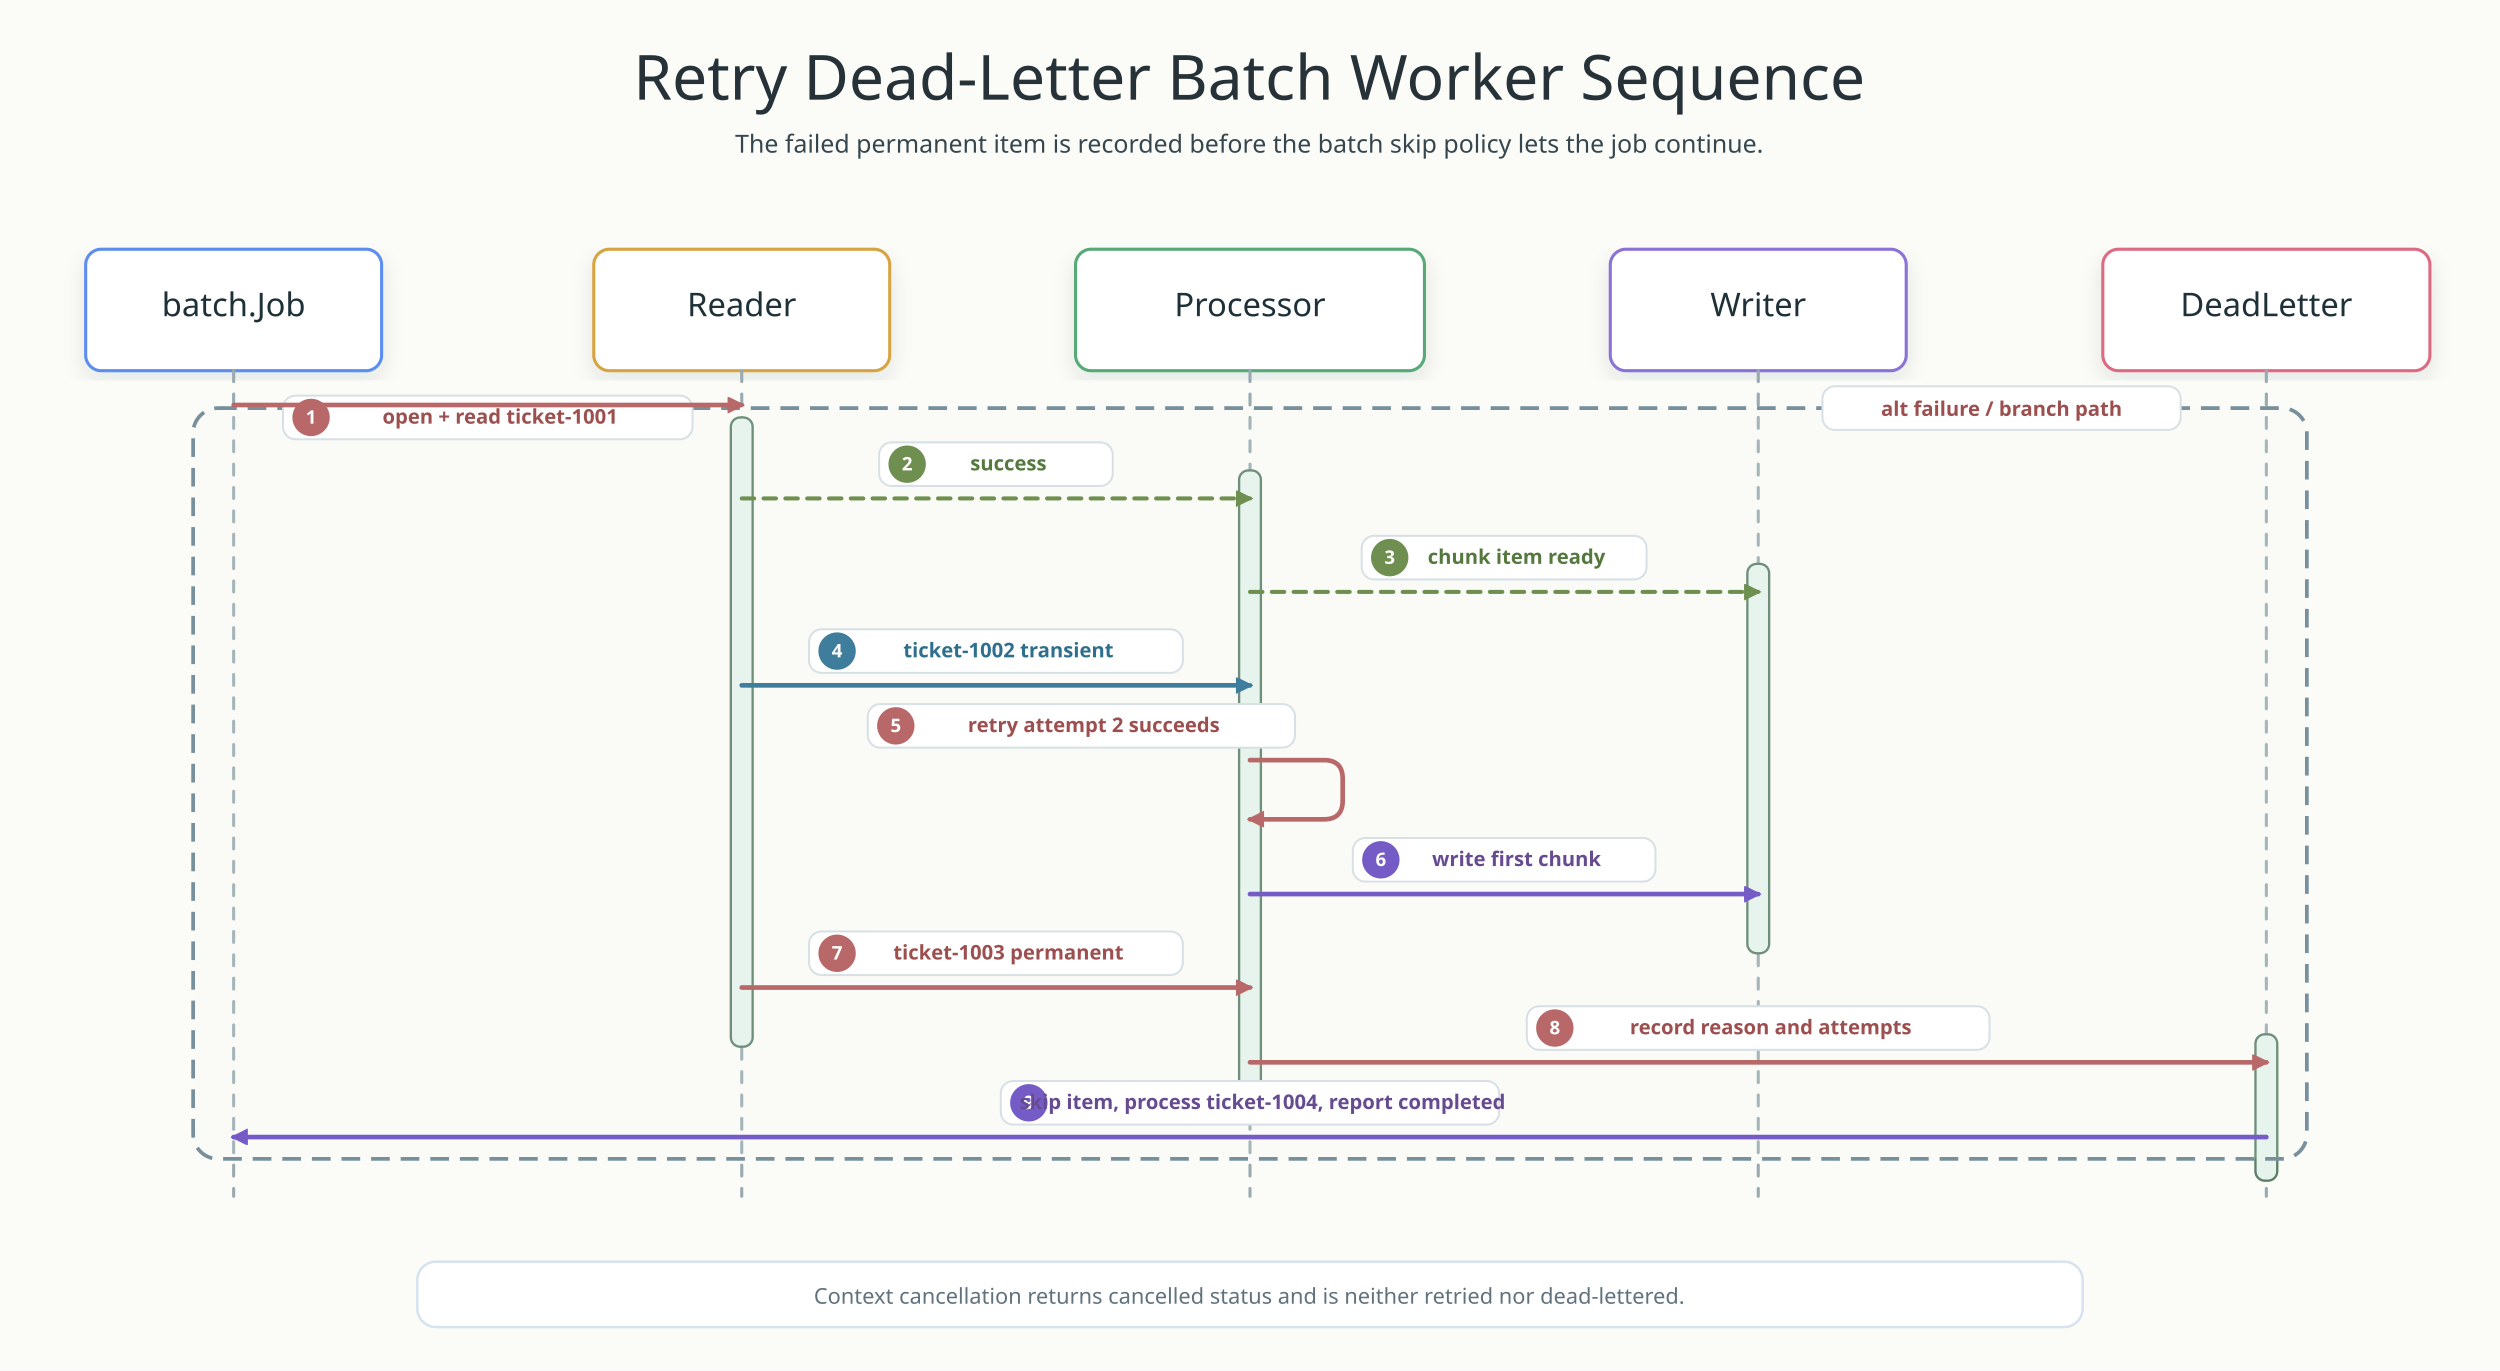
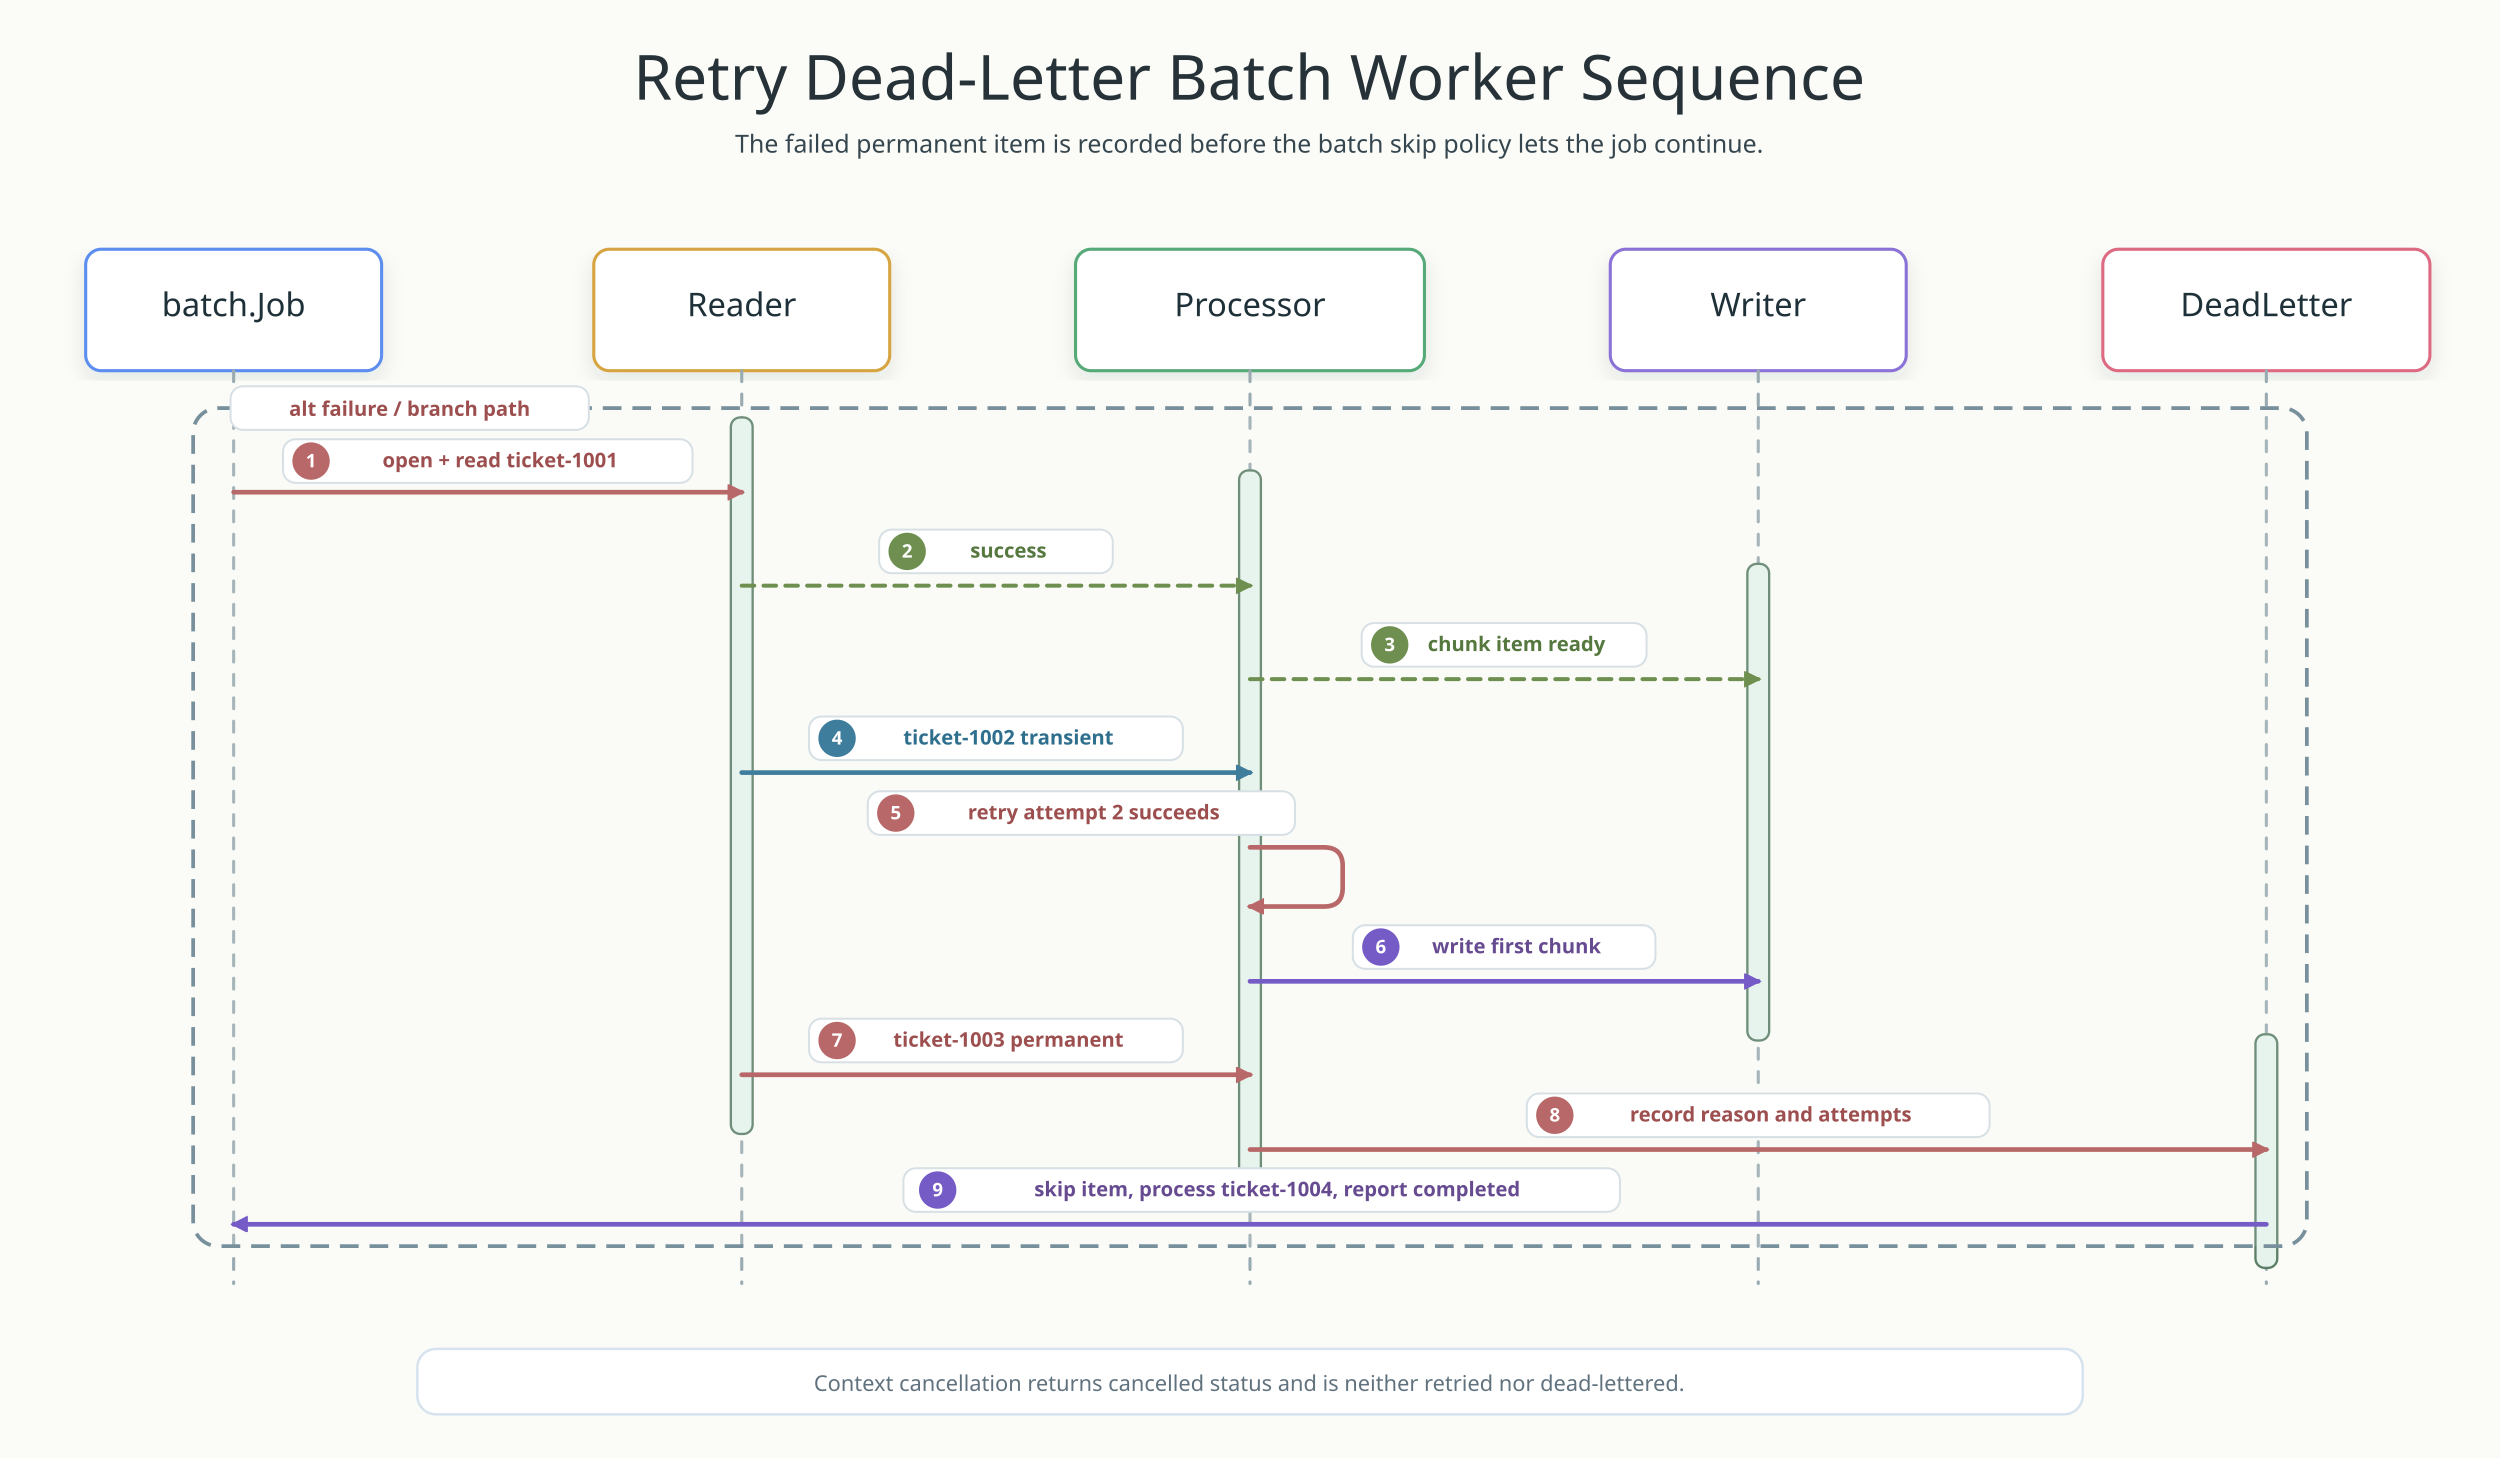
- <svg xmlns="http://www.w3.org/2000/svg" width="1605" height="880" viewBox="-60 0 1605 880" role="img" aria-labelledby="title desc">
+ <svg xmlns="http://www.w3.org/2000/svg" width="1605" height="936" viewBox="-60 0 1605 936" role="img" aria-labelledby="title desc">
  <defs>
    <filter id="shadow" x="-8%" y="-8%" width="116%" height="116%">
      <feDropShadow dx="0" dy="6" stdDeviation="7" flood-color="#203040" flood-opacity="0.10" />
    </filter>
    <marker id="arrow-call" markerWidth="13" markerHeight="13" refX="9" refY="5" orient="auto" markerUnits="userSpaceOnUse">
      <polygon points="0,0 10,5 0,10" fill="#3F7D9C" stroke="#3F7D9C" stroke-dasharray="none" style="stroke-dasharray:none" />
    </marker>
    <marker id="arrow-return" markerWidth="13" markerHeight="13" refX="9" refY="5" orient="auto" markerUnits="userSpaceOnUse">
      <polygon points="0,0 10,5 0,10" fill="#6E8F4F" stroke="#6E8F4F" stroke-dasharray="none" style="stroke-dasharray:none" />
    </marker>
    <marker id="arrow-async" markerWidth="13" markerHeight="13" refX="9" refY="5" orient="auto" markerUnits="userSpaceOnUse">
      <polygon points="0,0 10,5 0,10" fill="#755BC6" stroke="#755BC6" stroke-dasharray="none" style="stroke-dasharray:none" />
    </marker>
    <marker id="arrow-fail" markerWidth="13" markerHeight="13" refX="9" refY="5" orient="auto" markerUnits="userSpaceOnUse">
      <polygon points="0,0 10,5 0,10" fill="#B86868" stroke="#B86868" stroke-dasharray="none" style="stroke-dasharray:none" />
    </marker>
    <style>
      @font-face { font-family: 'Architects Daughter'; src: url('file:///Users/debop/Library/Fonts/ArchitectsDaughter-Regular.ttf') format('truetype'); }
      @font-face { font-family: 'Comic Mono'; src: url('file:///Users/debop/Library/Fonts/ComicMono.ttf') format('truetype'); }
      .canvas{fill:#fbfcf8}.title{font-family:'Architects Daughter';font-size:40px;fill:#263238}.subtitle,.detail,.footer{font-family:'Comic Mono';fill:#36464f}.subtitle{font-size:16px}.footer{font-size:14px;fill:#60727d}.cardTitle{font-family:'Architects Daughter';font-size:21px;fill:#1f3138}.role{font-family:'Comic Mono';font-size:12px;fill:#546a73}.card{fill:#ffffff;stroke-width:2;filter:url(#shadow)}.lifeline{stroke:#9aaab1;stroke-width:2;stroke-dasharray:7 8;stroke-linecap:round}.activation{fill:#e6f2ec;stroke:#5b7e67;stroke-width:1.5}.call,.return,.async,.fail{fill:none;stroke-width:3;stroke-linecap:round;stroke-linejoin:round}.call{stroke:#3F7D9C;marker-end:url(#arrow-call)}.return{stroke:#6E8F4F;stroke-width:2.6;stroke-dasharray:8 6;marker-end:url(#arrow-return)}.async{stroke:#755BC6;marker-end:url(#arrow-async)}.fail{stroke:#B86868;marker-end:url(#arrow-fail)}.alt{fill:#eef7f0;fill-opacity:.14;stroke:#78909c;stroke-width:2.4;stroke-dasharray:12 7}.divider{stroke:#78909c;stroke-width:2;stroke-dasharray:10 8}rect.label{fill:#ffffff;stroke:#d7e0e4;stroke-width:1.3}.callLabel{stroke:#9cc2d1}.returnLabel{stroke:#b6c9a4}.asyncLabel{stroke:#b8a9d5}.failLabel{stroke:#d9abab}.badgeText,.msg{font-family:'Comic Mono';font-size:12px;font-weight:700}.msg{font-size:13px}.callText{fill:#2f6f8e}.returnText{fill:#55783F}.asyncText{fill:#674b91}.failText{fill:#9d4f4f}
    </style>
  </defs>
-   <rect class="canvas" x="-60" y="0" width="1605" height="880" />
+   <rect class="canvas" x="-60" y="0" width="1605" height="936" />
  <text class="title" x="742" y="64" text-anchor="middle">Retry Dead-Letter Batch Worker Sequence</text>
  <text class="subtitle" x="742" y="98" text-anchor="middle">The failed permanent item is recorded before the batch skip policy lets the job continue.</text>
  <g id="participant-1">
    <rect class="card" x="-5" y="160" width="190" height="78" rx="10" fill="#E8F3FF" stroke="#5B8DEF" />
    <text class="cardTitle" x="90" y="203" text-anchor="middle">batch.Job</text>
-     <line class="lifeline" x1="90" y1="238" x2="90" y2="768" />
+     <line class="lifeline" x1="90" y1="238" x2="90" y2="824" />
  </g>
  <g id="participant-2">
    <rect class="card" x="321.2" y="160" width="190" height="78" rx="10" fill="#FFF3D9" stroke="#D6A441" />
    <text class="cardTitle" x="416.2" y="203" text-anchor="middle">Reader</text>
-     <line class="lifeline" x1="416.2" y1="238" x2="416.2" y2="768" />
+     <line class="lifeline" x1="416.2" y1="238" x2="416.2" y2="824" />
  </g>
  <g id="participant-3">
    <rect class="card" x="630.5" y="160" width="224" height="78" rx="10" fill="#EAF7EF" stroke="#58A978" />
    <text class="cardTitle" x="742.5" y="203" text-anchor="middle">Processor</text>
-     <line class="lifeline" x1="742.5" y1="238" x2="742.5" y2="768" />
+     <line class="lifeline" x1="742.5" y1="238" x2="742.5" y2="824" />
  </g>
  <g id="participant-4">
    <rect class="card" x="973.8" y="160" width="190" height="78" rx="10" fill="#F1ECFF" stroke="#8A72D6" />
    <text class="cardTitle" x="1068.8" y="203" text-anchor="middle">Writer</text>
-     <line class="lifeline" x1="1068.8" y1="238" x2="1068.8" y2="768" />
+     <line class="lifeline" x1="1068.8" y1="238" x2="1068.8" y2="824" />
  </g>
  <g id="participant-5">
    <rect class="card" x="1290" y="160" width="210" height="78" rx="10" fill="#FDECEF" stroke="#DC6B82" />
    <text class="cardTitle" x="1395" y="203" text-anchor="middle">DeadLetter</text>
-     <line class="lifeline" x1="1395" y1="238" x2="1395" y2="768" />
+     <line class="lifeline" x1="1395" y1="238" x2="1395" y2="824" />
  </g>
-   <rect class="activation" x="409.2" y="268" width="14" height="404" rx="6" />
-   <rect class="activation" x="735.5" y="302" width="14" height="418" rx="6" />
-   <rect class="activation" x="1061.8" y="362" width="14" height="250" rx="6" />
-   <rect class="activation" x="1388" y="664" width="14" height="94" rx="6" />
-   <rect class="alt" x="64" y="262" width="1357" height="482" rx="16" />
-   <rect class="label failLabel" x="1110" y="248" width="230" height="28" rx="8" />
-   <text class="msg failText" x="1225" y="267" text-anchor="middle">alt failure / branch path</text>
+   <rect class="activation" x="409.2" y="268" width="14" height="460" rx="6" />
+   <rect class="activation" x="735.5" y="302" width="14" height="474" rx="6" />
+   <rect class="activation" x="1061.8" y="362" width="14" height="306" rx="6" />
+   <rect class="activation" x="1388" y="664" width="14" height="150" rx="6" />
+   <rect class="alt" x="64" y="262" width="1357" height="538" rx="16" />
+   <rect class="label failLabel" x="88" y="248" width="230" height="28" rx="8" />
+   <text class="msg failText" x="203" y="267" text-anchor="middle">alt failure / branch path</text>
  <g id="message-1">
-     <rect class="label failLabel" x="121.7" y="254" width="262.9" height="28" rx="8" />
-     <circle cx="139.7" cy="268" r="12" fill="#B86868" />
-     <text class="badgeText" x="139.7" y="272" text-anchor="middle" fill="#fff">1</text>
-     <text class="msg failText" x="261.1" y="272" text-anchor="middle">open + read ticket-1001</text>
-     <path class="fail" d="M 90 260 H 416.2" />
+     <rect class="label failLabel" x="121.7" y="282" width="262.9" height="28" rx="8" />
+     <circle cx="139.7" cy="296" r="12" fill="#B86868" />
+     <text class="badgeText" x="139.7" y="300" text-anchor="middle" fill="#fff">1</text>
+     <text class="msg failText" x="261.1" y="300" text-anchor="middle">open + read ticket-1001</text>
+     <path class="fail" d="M 90 316 H 416.2" />
  </g>
  <g id="message-2">
-     <rect class="label returnLabel" x="504.4" y="284" width="150" height="28" rx="8" />
-     <circle cx="522.4" cy="298" r="12" fill="#6E8F4F" />
-     <text class="badgeText" x="522.4" y="302" text-anchor="middle" fill="#fff">2</text>
-     <text class="msg returnText" x="587.4" y="302" text-anchor="middle">success</text>
-     <path class="return" d="M 416.2 320 H 742.5" />
+     <rect class="label returnLabel" x="504.4" y="340" width="150" height="28" rx="8" />
+     <circle cx="522.4" cy="354" r="12" fill="#6E8F4F" />
+     <text class="badgeText" x="522.4" y="358" text-anchor="middle" fill="#fff">2</text>
+     <text class="msg returnText" x="587.4" y="358" text-anchor="middle">success</text>
+     <path class="return" d="M 416.2 376 H 742.5" />
  </g>
  <g id="message-3">
-     <rect class="label returnLabel" x="814.2" y="344" width="182.9" height="28" rx="8" />
-     <circle cx="832.2" cy="358" r="12" fill="#6E8F4F" />
-     <text class="badgeText" x="832.2" y="362" text-anchor="middle" fill="#fff">3</text>
-     <text class="msg returnText" x="913.6" y="362" text-anchor="middle">chunk item ready</text>
-     <path class="return" d="M 742.5 380 H 1068.8" />
+     <rect class="label returnLabel" x="814.2" y="400" width="182.9" height="28" rx="8" />
+     <circle cx="832.2" cy="414" r="12" fill="#6E8F4F" />
+     <text class="badgeText" x="832.2" y="418" text-anchor="middle" fill="#fff">3</text>
+     <text class="msg returnText" x="913.6" y="418" text-anchor="middle">chunk item ready</text>
+     <path class="return" d="M 742.5 436 H 1068.8" />
  </g>
  <g id="message-4">
-     <rect class="label callLabel" x="459.4" y="404" width="240" height="28" rx="8" />
-     <circle cx="477.4" cy="418" r="12" fill="#3F7D9C" />
-     <text class="badgeText" x="477.4" y="422" text-anchor="middle" fill="#fff">4</text>
-     <text class="msg callText" x="587.4" y="422" text-anchor="middle">ticket-1002 transient</text>
-     <path class="call" d="M 416.2 440 H 742.5" />
+     <rect class="label callLabel" x="459.4" y="460" width="240" height="28" rx="8" />
+     <circle cx="477.4" cy="474" r="12" fill="#3F7D9C" />
+     <text class="badgeText" x="477.4" y="478" text-anchor="middle" fill="#fff">4</text>
+     <text class="msg callText" x="587.4" y="478" text-anchor="middle">ticket-1002 transient</text>
+     <path class="call" d="M 416.2 496 H 742.5" />
  </g>
  <g id="message-5">
-     <rect class="label failLabel" x="497.1" y="452" width="274.3" height="28" rx="8" />
-     <circle cx="515.1" cy="466" r="12" fill="#B86868" />
-     <text class="badgeText" x="515.1" y="470" text-anchor="middle" fill="#fff">5</text>
-     <text class="msg failText" x="642.2" y="470" text-anchor="middle">retry attempt 2 succeeds</text>
-     <path class="fail" d="M 742.5 488 H 790 Q 802 488 802 500 V 514 Q 802 526 790 526 H 742.5" />
+     <rect class="label failLabel" x="497.1" y="508" width="274.3" height="28" rx="8" />
+     <circle cx="515.1" cy="522" r="12" fill="#B86868" />
+     <text class="badgeText" x="515.1" y="526" text-anchor="middle" fill="#fff">5</text>
+     <text class="msg failText" x="642.2" y="526" text-anchor="middle">retry attempt 2 succeeds</text>
+     <path class="fail" d="M 742.5 544 H 790 Q 802 544 802 556 V 570 Q 802 582 790 582 H 742.5" />
  </g>
  <g id="message-6">
-     <rect class="label asyncLabel" x="808.5" y="538" width="194.3" height="28" rx="8" />
-     <circle cx="826.5" cy="552" r="12" fill="#755BC6" />
-     <text class="badgeText" x="826.5" y="556" text-anchor="middle" fill="#fff">6</text>
-     <text class="msg asyncText" x="913.6" y="556" text-anchor="middle">write first chunk</text>
-     <path class="async" d="M 742.5 574 H 1068.8" />
+     <rect class="label asyncLabel" x="808.5" y="594" width="194.3" height="28" rx="8" />
+     <circle cx="826.5" cy="608" r="12" fill="#755BC6" />
+     <text class="badgeText" x="826.5" y="612" text-anchor="middle" fill="#fff">6</text>
+     <text class="msg asyncText" x="913.6" y="612" text-anchor="middle">write first chunk</text>
+     <path class="async" d="M 742.5 630 H 1068.8" />
  </g>
  <g id="message-7">
-     <rect class="label failLabel" x="459.4" y="598" width="240" height="28" rx="8" />
-     <circle cx="477.4" cy="612" r="12" fill="#B86868" />
-     <text class="badgeText" x="477.4" y="616" text-anchor="middle" fill="#fff">7</text>
-     <text class="msg failText" x="587.4" y="616" text-anchor="middle">ticket-1003 permanent</text>
-     <path class="fail" d="M 416.2 634 H 742.5" />
+     <rect class="label failLabel" x="459.4" y="654" width="240" height="28" rx="8" />
+     <circle cx="477.4" cy="668" r="12" fill="#B86868" />
+     <text class="badgeText" x="477.4" y="672" text-anchor="middle" fill="#fff">7</text>
+     <text class="msg failText" x="587.4" y="672" text-anchor="middle">ticket-1003 permanent</text>
+     <path class="fail" d="M 416.2 690 H 742.5" />
  </g>
  <g id="message-8">
-     <rect class="label failLabel" x="920.2" y="646" width="297.1" height="28" rx="8" />
-     <circle cx="938.2" cy="660" r="12" fill="#B86868" />
-     <text class="badgeText" x="938.2" y="664" text-anchor="middle" fill="#fff">8</text>
-     <text class="msg failText" x="1076.8" y="664" text-anchor="middle">record reason and attempts</text>
-     <path class="fail" d="M 742.5 682 H 1395" />
+     <rect class="label failLabel" x="920.2" y="702" width="297.1" height="28" rx="8" />
+     <circle cx="938.2" cy="716" r="12" fill="#B86868" />
+     <text class="badgeText" x="938.2" y="720" text-anchor="middle" fill="#fff">8</text>
+     <text class="msg failText" x="1076.8" y="720" text-anchor="middle">record reason and attempts</text>
+     <path class="fail" d="M 742.5 738 H 1395" />
  </g>
  <g id="message-9">
-     <rect class="label asyncLabel" x="582.5" y="694" width="320" height="28" rx="8" />
-     <circle cx="600.5" cy="708" r="12" fill="#755BC6" />
-     <text class="badgeText" x="600.5" y="712" text-anchor="middle" fill="#fff">9</text>
-     <text class="msg asyncText" x="750.5" y="712" text-anchor="middle">skip item, process ticket-1004, report completed</text>
-     <path class="async" d="M 1395 730 H 90" />
+     <rect class="label asyncLabel" x="520" y="750" width="460" height="28" rx="8" />
+     <circle cx="542" cy="764" r="12" fill="#755BC6" />
+     <text class="badgeText" x="542" y="768" text-anchor="middle" fill="#fff">9</text>
+     <text class="msg asyncText" x="760" y="768" text-anchor="middle">skip item, process ticket-1004, report completed</text>
+     <path class="async" d="M 1395 786 H 90" />
  </g>
  <g>
-     <rect x="207.9" y="810" width="1069.2" height="42" rx="12" fill="#ffffff" stroke="#D6E3EF" stroke-width="1.6" />
-     <text class="footer" x="742" y="837" text-anchor="middle">Context cancellation returns cancelled status and is neither retried nor dead-lettered.</text>
+     <rect x="207.9" y="866" width="1069.2" height="42" rx="12" fill="#ffffff" stroke="#D6E3EF" stroke-width="1.6" />
+     <text class="footer" x="742" y="893" text-anchor="middle">Context cancellation returns cancelled status and is neither retried nor dead-lettered.</text>
  </g>
</svg>
